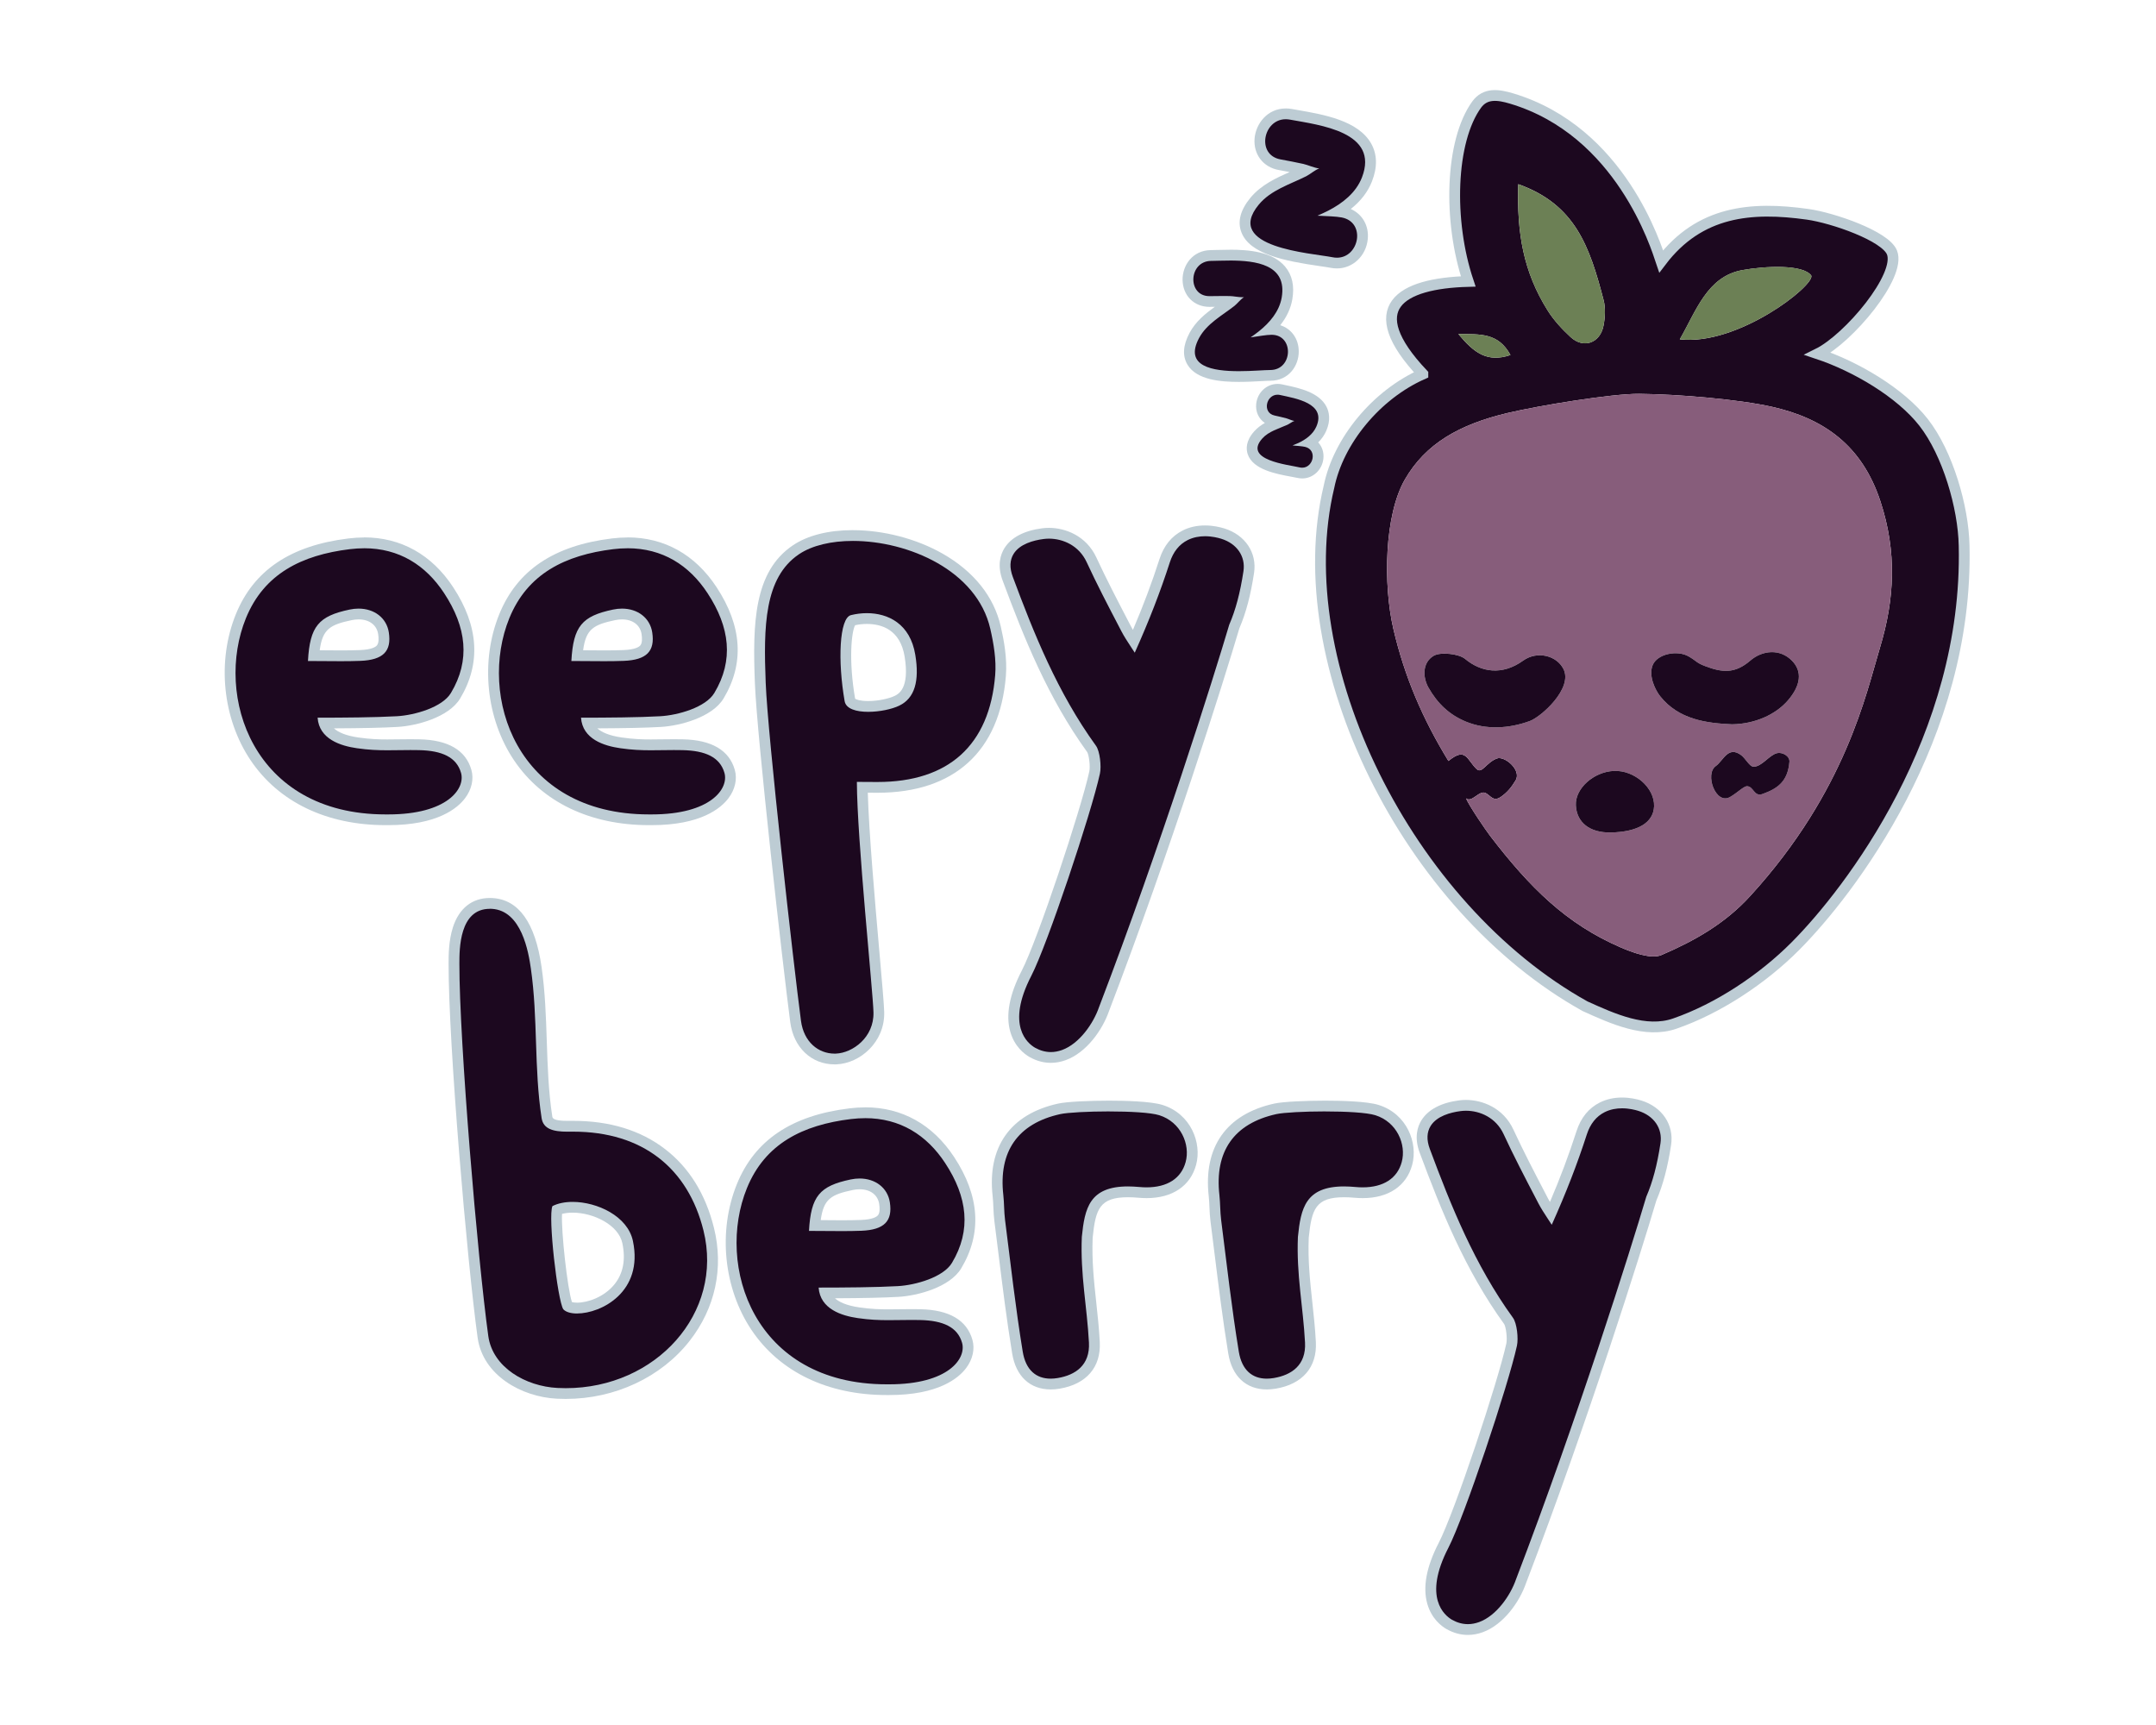
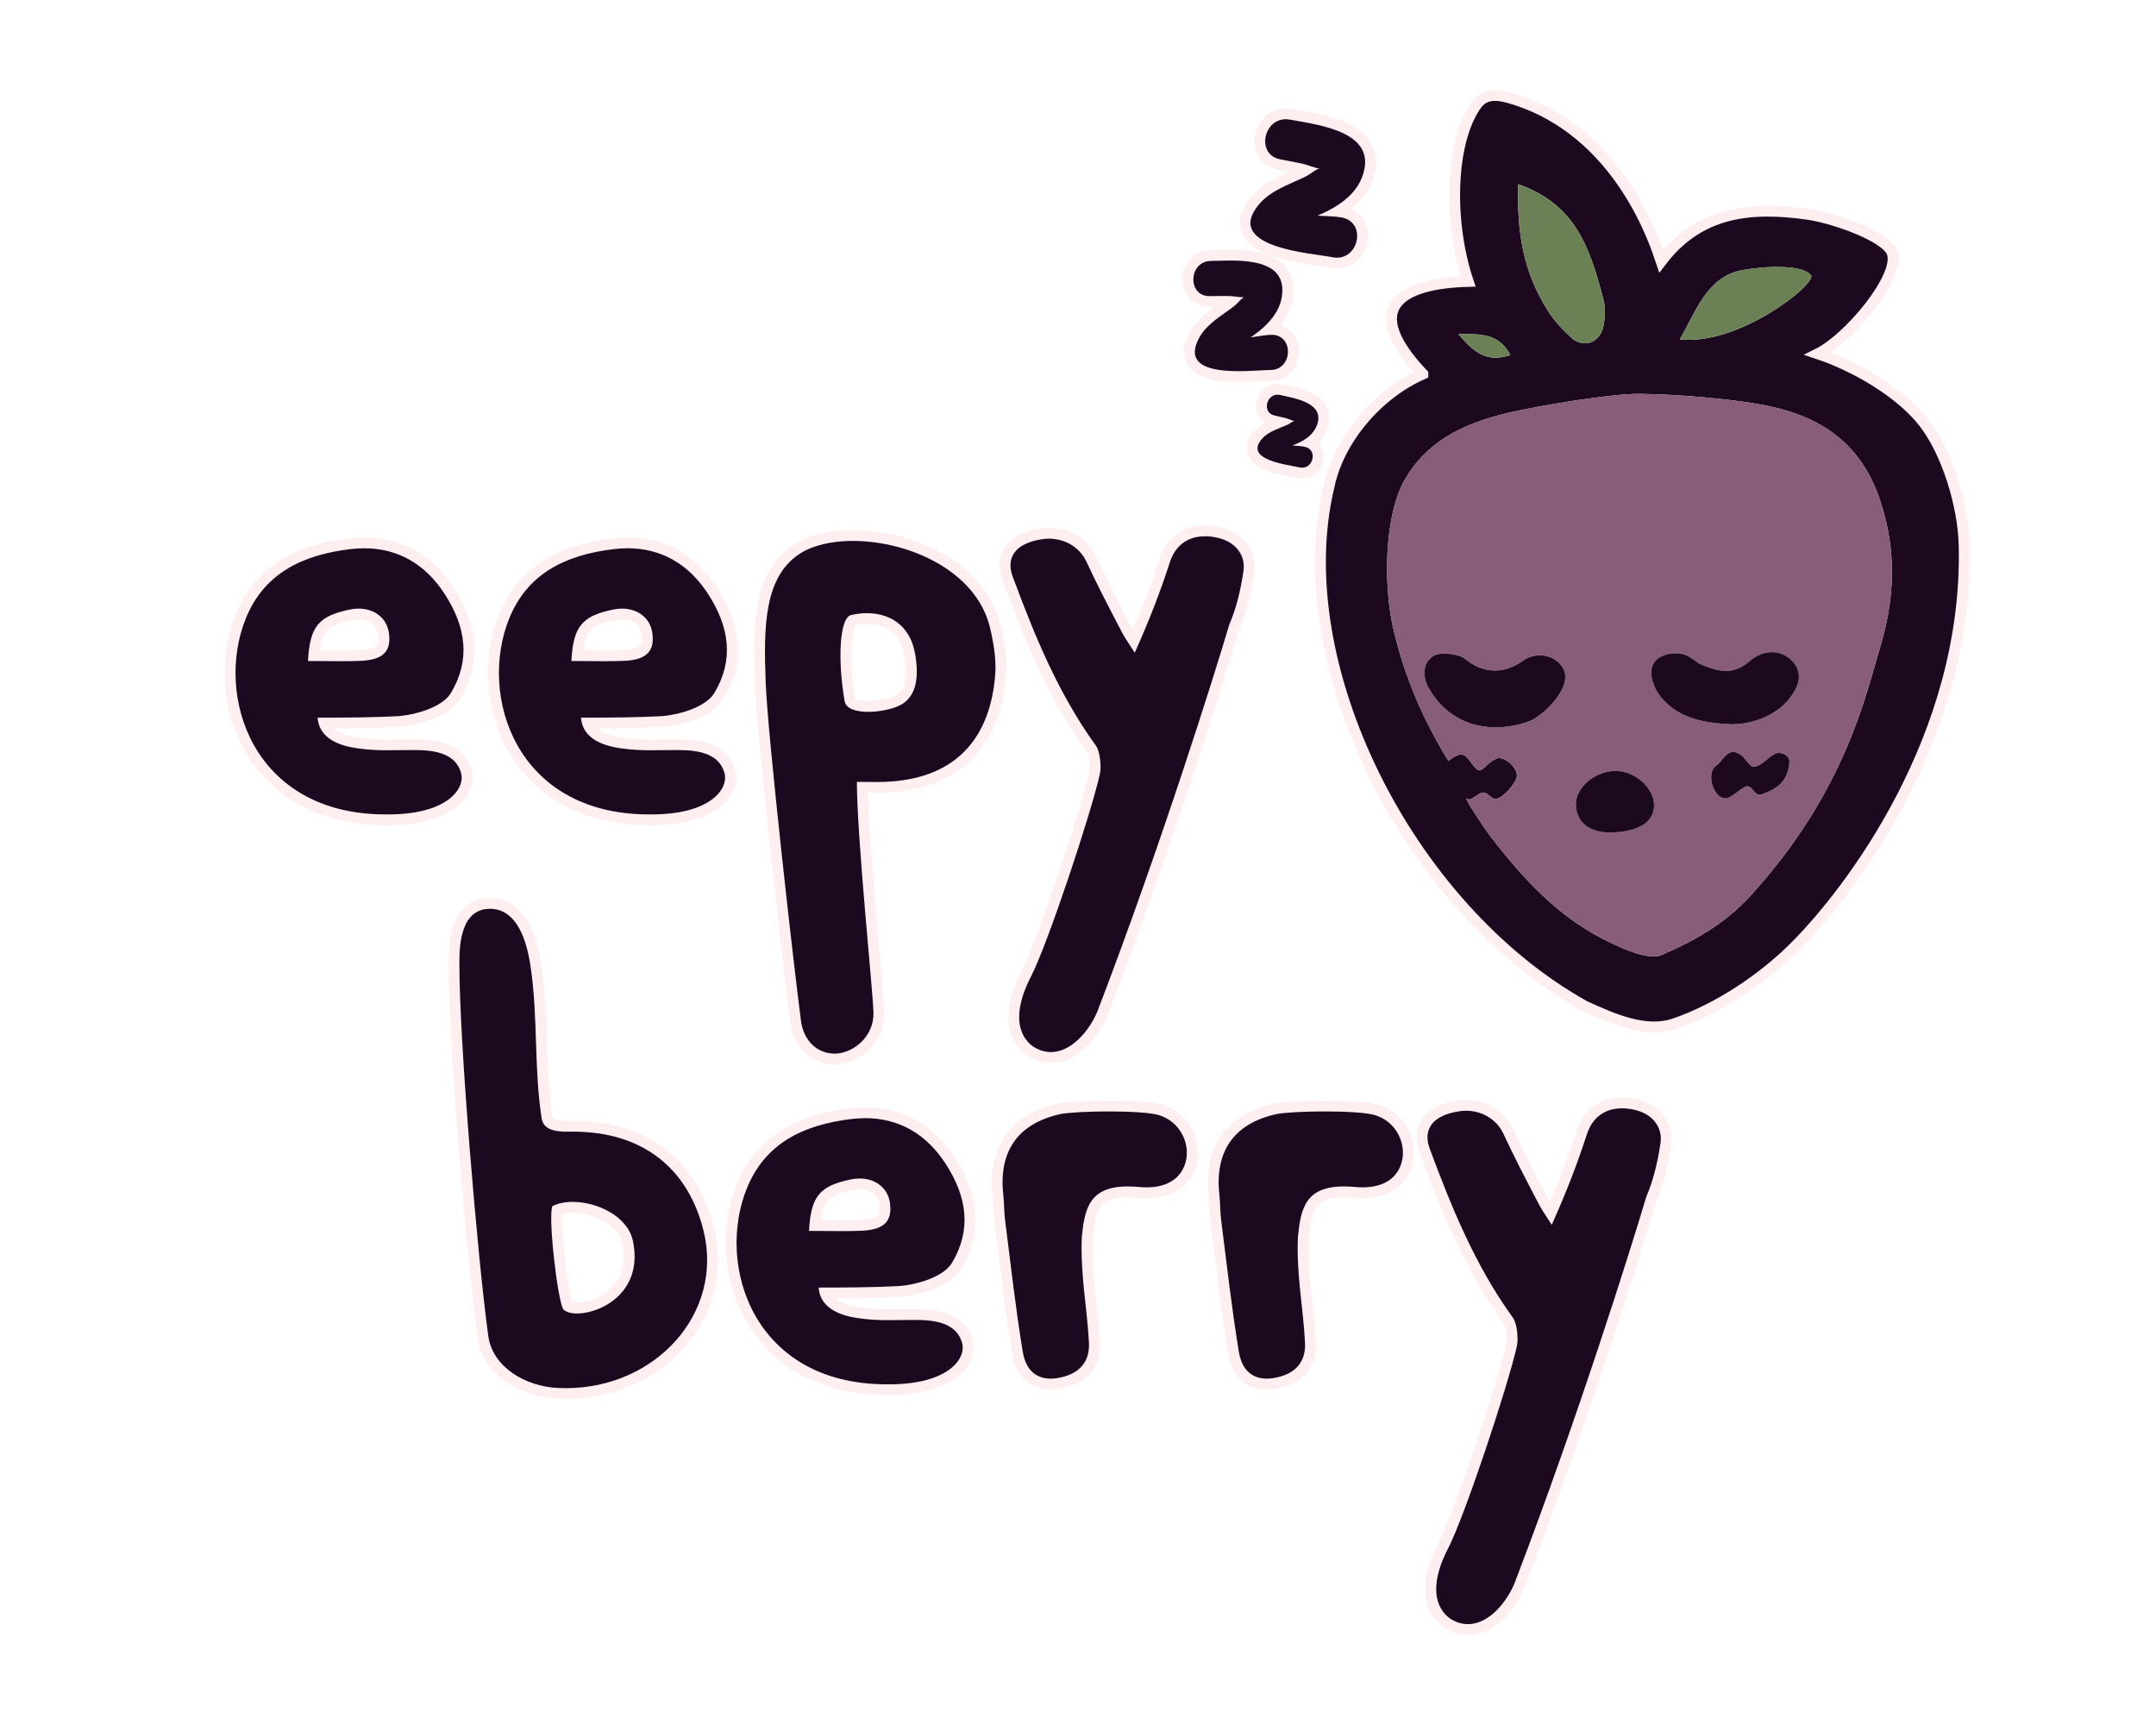
<svg xmlns="http://www.w3.org/2000/svg" id="Calque_1" viewBox="0 0 800 640">
  <defs>
-     <style>.cls-1{fill:#6c8055;}.cls-1,.cls-2,.cls-3,.cls-4{stroke-width:0px;}.cls-2{fill:#1c081f;}.cls-5{fill:none;stroke:#bdccd4;stroke-miterlimit:10;stroke-width:4px;}.cls-3{fill:#bdccd4;}.cls-4{fill:#875d7b;}</style>
+     <style>.cls-1{fill:#6c8055;}.cls-1,.cls-2,.cls-3,.cls-4{stroke-width:0px;}.cls-2{fill:#1c081f;}.cls-5{fill:none;stroke:#ffeeef;stroke-miterlimit:10;stroke-width:4px;}.cls-3{fill:#ffeeef;}.cls-4{fill:#875d7b;}</style>
  </defs>
  <path class="cls-2" d="M389.93,392.32c-2.34,0-4.64-.63-6.86-1.87-3.15-1.82-12.56-9.29-2.17-29.38,5.92-11.45,22.07-59.91,25.27-74.46.52-2.38-.12-7.38-1.12-8.77-14.45-19.95-23.29-42.14-31.12-63.16-1.48-3.96-1.3-7.43.51-10.32,2.71-4.3,8.32-5.85,12.55-6.4.73-.09,1.48-.14,2.23-.14,5.43,0,12.43,2.59,15.8,9.87,3.69,7.97,7.84,15.94,11.85,23.64l1,1.91c.79,1.52,1.75,3.04,2.85,4.72,4.58-10.44,8.24-20.04,11.44-29.95,1.44-4.45,4-7.63,7.63-9.45,2.17-1.09,4.65-1.64,7.36-1.64,2.88,0,5.37.64,6.59,1.02,6.75,2.09,10.62,7.83,9.64,14.27-1.24,8.17-2.95,14.6-5.37,20.21-5.73,19.35-25.47,82.2-48.35,141.96-2.19,6.36-7.79,14.44-14.87,17.03-1.61.59-3.24.89-4.85.89h0Z" />
  <path class="cls-3" d="M447.13,198.95c2.58,0,4.81.56,6,.93,5.85,1.81,9.1,6.55,8.26,12.06-1.22,8.05-2.9,14.35-5.27,19.83-5.7,19.25-25.43,82.1-48.33,141.92-2.06,5.97-7.23,13.51-13.69,15.87-1.4.51-2.79.77-4.16.77h0c-2,0-3.96-.54-5.88-1.61-2.75-1.59-10.94-8.2-1.37-26.71,5.97-11.54,22.23-60.31,25.44-74.95.6-2.74,0-8.37-1.46-10.37-14.3-19.75-23.09-41.79-30.87-62.68-1.25-3.35-1.13-6.22.33-8.55,2.29-3.64,7.31-4.99,11.11-5.48.64-.08,1.3-.13,1.98-.13,5.23,0,11.14,2.56,13.99,8.71,3.71,8.03,7.88,16.03,11.92,23.77l.97,1.87c1,1.92,2.22,3.78,3.63,5.93.42.65.87,1.32,1.33,2.03,5.3-11.81,9.45-22.5,13.01-33.51,1.27-3.92,3.49-6.7,6.62-8.27,2.15-1.08,4.41-1.43,6.46-1.43M447.13,194.95c-3.03,0-5.8.62-8.25,1.85-4.12,2.07-7.03,5.64-8.64,10.62-2.82,8.74-6,17.23-9.86,26.28-.27-.46-.52-.91-.75-1.36l-.97-1.87c-4.01-7.7-8.16-15.66-11.83-23.6-3.76-8.13-11.57-11.03-17.62-11.03-.84,0-1.67.05-2.49.16-6.68.86-11.51,3.39-13.98,7.32-1.49,2.36-2.82,6.38-.7,12.08,7.87,21.15,16.78,43.48,31.37,63.63.64,1.01,1.21,5.27.79,7.17-3.18,14.47-19.21,62.61-25.09,73.97-4.58,8.85-6,16.47-4.23,22.64,1.57,5.46,5.15,8.22,7.15,9.37l.03.02h.03c2.52,1.42,5.15,2.13,7.83,2.13,1.85,0,3.71-.34,5.54-1.01,7.71-2.82,13.62-11.19,16.07-18.26,22.85-59.68,42.57-122.43,48.34-141.93,2.47-5.75,4.2-12.3,5.46-20.59,1.13-7.46-3.3-14.09-11.03-16.48-1.63-.5-4.19-1.11-7.18-1.11h0Z" />
  <path class="cls-2" d="M544.66,604.58c-2.34,0-4.64-.63-6.86-1.87-3.15-1.82-12.56-9.29-2.17-29.38,5.92-11.45,22.07-59.91,25.27-74.46.52-2.38-.12-7.38-1.12-8.77-14.45-19.95-23.3-42.14-31.12-63.15-1.47-3.96-1.3-7.43.51-10.32,2.71-4.3,8.32-5.85,12.55-6.4.73-.09,1.48-.14,2.23-.14,5.43,0,12.43,2.59,15.8,9.87,3.69,7.98,7.85,15.95,11.86,23.67l.98,1.89c.79,1.52,1.75,3.04,2.85,4.72,4.58-10.44,8.24-20.04,11.44-29.95,1.44-4.45,4-7.63,7.63-9.45,2.17-1.09,4.65-1.64,7.36-1.64,2.88,0,5.37.64,6.59,1.02,6.75,2.09,10.62,7.83,9.64,14.27-1.24,8.17-2.95,14.6-5.37,20.21-5.73,19.35-25.47,82.2-48.35,141.96-2.19,6.36-7.79,14.44-14.87,17.03-1.61.59-3.24.89-4.85.89h0Z" />
  <path class="cls-3" d="M601.87,411.2c2.58,0,4.81.56,6,.93,5.85,1.81,9.1,6.55,8.26,12.06-1.22,8.05-2.9,14.35-5.27,19.83-5.7,19.25-25.43,82.1-48.33,141.92-2.06,5.97-7.23,13.51-13.69,15.87-1.4.51-2.79.77-4.16.77h0c-2,0-3.96-.54-5.88-1.61-2.75-1.59-10.94-8.2-1.37-26.71,5.97-11.54,22.23-60.31,25.44-74.95.6-2.74,0-8.37-1.46-10.37-14.3-19.75-23.09-41.79-30.87-62.68-1.25-3.35-1.13-6.22.33-8.55,2.29-3.64,7.31-4.99,11.11-5.48.64-.08,1.3-.13,1.98-.13,5.23,0,11.14,2.56,13.98,8.71,3.71,8.03,7.88,16.03,11.92,23.77l.97,1.87c1,1.92,2.22,3.78,3.63,5.93.42.65.87,1.32,1.33,2.03,5.3-11.81,9.45-22.5,13.01-33.51,1.27-3.92,3.49-6.7,6.62-8.27,2.15-1.08,4.41-1.43,6.46-1.43M601.87,407.2c-3.03,0-5.8.62-8.25,1.85-4.12,2.07-7.03,5.64-8.64,10.62-2.82,8.74-6,17.23-9.86,26.28-.27-.46-.52-.91-.75-1.36l-.97-1.87c-4.01-7.7-8.16-15.66-11.83-23.6-3.76-8.14-11.57-11.03-17.62-11.03-.84,0-1.67.05-2.49.16-6.68.86-11.51,3.39-13.98,7.32-1.49,2.36-2.82,6.38-.7,12.08,7.87,21.15,16.78,43.48,31.37,63.63.64,1.01,1.21,5.27.79,7.17-3.18,14.47-19.21,62.61-25.09,73.97-4.58,8.85-6,16.47-4.23,22.64,1.57,5.46,5.15,8.22,7.15,9.37l.03.02h.03c2.52,1.42,5.15,2.13,7.83,2.13,1.85,0,3.71-.34,5.54-1.01,7.7-2.82,13.62-11.19,16.07-18.26,22.85-59.68,42.57-122.43,48.34-141.93,2.47-5.75,4.2-12.3,5.46-20.59,1.13-7.46-3.3-14.09-11.03-16.48-1.63-.5-4.19-1.11-7.18-1.11h0Z" />
  <path class="cls-2" d="M309.67,392.9c-7.55,0-13.35-5.59-14.45-13.9-2.77-21-12.32-105.51-13.11-125.57-.85-21.62-.44-40.26,13.23-49.46,5.06-3.41,12.56-5.28,21.12-5.28,21.87,0,47.85,11.96,52.93,34.13,1.14,4.96,2.38,11.47,1.86,17.81-2.19,27.14-17.97,41.49-45.64,41.49,0,0-4-.02-5.66-.03.25,14.52,2.62,41.48,4.37,61.42.95,10.79,1.7,19.31,1.76,22.05.26,10.87-9.02,17.05-15.83,17.33-.2,0-.41.01-.61.01ZM321.64,229.49c-1.82,0-3.64.22-5.42.67-2,.7-3.7,13.4-.85,29.65.24,1.39,2.9,2.29,6.77,2.29h0c3.72,0,8.11-.86,10.66-2.1,4.71-2.27,6.29-7.72,4.85-16.66-1.95-12.05-10.87-13.85-16.02-13.85Z" />
  <path class="cls-3" d="M316.47,200.69c20.46,0,46.02,10.92,50.98,32.58,1.28,5.6,2.28,11.55,1.82,17.21-2.11,26.06-17.34,39.65-43.64,39.65-.18,0-.36,0-.54,0-2-.01-7.14-.04-7.14-.04.07,21.35,5.97,77.74,6.16,85.52.22,9.3-7.73,15.03-13.91,15.29-.17,0-.35.01-.52.01-6.03,0-11.43-4.32-12.47-12.17-2.77-21-12.32-105.61-13.09-125.38-.82-20.89-.56-39.03,12.35-47.73,4.9-3.3,12.07-4.94,20-4.94M322.15,264.1c4.15,0,8.78-.96,11.54-2.3,5.73-2.77,7.52-9.11,5.95-18.78-1.89-11.69-10.21-15.53-17.99-15.53-2.05,0-4.06.27-5.9.73-4.34,1.08-4.94,17.09-2.34,31.93.5,2.87,4.35,3.95,8.74,3.95M316.47,196.69c-9.08,0-16.77,1.94-22.24,5.62-14.53,9.78-14.99,28.97-14.12,51.2.79,20.11,10.35,104.73,13.12,125.75,1.23,9.36,7.84,15.64,16.43,15.64.23,0,.46,0,.69-.01,8.78-.36,18.01-8.24,17.74-19.38-.07-2.81-.78-10.93-1.77-22.18-1.67-19-3.9-44.41-4.32-59.23,1.16,0,2.31.01,3.04.02h.57c28.46,0,45.37-15.38,47.63-43.32.53-6.62-.74-13.32-1.91-18.42-2.54-11.07-10.01-20.4-21.6-26.99-9.72-5.52-21.85-8.69-33.28-8.69h0ZM317.31,231.96c1.42-.31,2.9-.47,4.33-.47,5.51,0,12.41,2.11,14.04,12.17,1.91,11.81-2.35,13.87-3.74,14.54-1.95.94-5.94,1.9-9.8,1.9-2.97,0-4.41-.57-4.84-.86-2.46-14.21-1.36-24.86,0-27.28h0Z" />
  <path class="cls-2" d="M209.92,517.02c-1.05,0-2.11-.03-3.16-.08-12.34-.62-25.76-8.03-27.56-20.97-3.79-27.34-10.79-109.16-10.75-138.45,0-5.55.03-22.35,13.27-22.35.28,0,.56,0,.86.02,8.65.48,14.16,8.48,16.36,23.77,1.33,9.23,1.64,18.5,1.93,27.45.3,9.22.62,18.75,2.06,28.12.25,1.61,1.06,3.32,7.58,3.32.26,0,.52,0,.79,0,.46,0,.93-.01,1.38-.01,26.3,0,44.15,13.57,50.27,38.2,3.54,14.25.47,28.53-8.65,40.19-10.17,13.01-26.77,20.78-44.39,20.78ZM210.62,484.51c.47.39,1.62.8,3.51.8h0c4.48,0,11.21-2.35,15.4-7.52,3.65-4.5,4.78-10.21,3.36-16.96-1.68-7.98-11.91-12.91-20.42-12.91-2.22,0-4.21.34-5.81.99-.82,5.18,2.08,31.88,3.96,35.61Z" />
  <path class="cls-3" d="M181.72,337.17c.24,0,.49,0,.75.02,11.1.62,13.63,16.09,14.5,22.06,2.69,18.63,1.13,36.99,4,55.6.62,4,4.25,5.02,9.55,5.02.27,0,.55,0,.83,0,.45,0,.9-.01,1.35-.01,25.74,0,42.59,13.57,48.33,36.68,7.6,30.6-17.63,58.49-51.1,58.49-1.01,0-2.04-.03-3.06-.08-11.85-.6-24.07-7.65-25.68-19.24-3.95-28.51-10.77-109.34-10.73-138.17,0-5.5,0-20.35,11.27-20.35M214.13,487.32c8.93,0,24.7-7.99,20.72-26.9-1.94-9.22-13.27-14.5-22.38-14.5-2.82,0-5.43.51-7.48,1.56-1.72,3.72,1.87,34.93,4.02,38.27.93,1.03,2.79,1.58,5.12,1.58M181.72,333.17v4-4h0c-6.56,0-11.41,3.86-13.66,10.87-1.6,4.98-1.61,10.49-1.61,13.45-.04,29.99,6.88,110.68,10.77,138.76,1.94,14.02,16.28,22.03,29.44,22.69,1.09.05,2.19.08,3.27.08,18.23,0,35.42-8.05,45.97-21.55,9.51-12.16,12.71-27.05,9.02-41.91-3.11-12.52-9.2-22.35-18.11-29.21-9.04-6.97-20.52-10.5-34.11-10.5-.47,0-.95,0-1.42.01-.26,0-.51,0-.75,0-5.35,0-5.52-1.1-5.6-1.63-1.43-9.26-1.74-18.73-2.04-27.89-.3-9.01-.6-18.33-1.95-27.67-2.36-16.37-8.5-24.94-18.23-25.48-.33-.02-.65-.03-.97-.03h0ZM208.72,448.91s0,0,0,0h0ZM208.54,450.38c1.14-.31,2.47-.47,3.93-.47,7.76,0,17.03,4.55,18.46,11.33,1.29,6.14.3,11.28-2.95,15.29-3.78,4.66-9.83,6.78-13.85,6.78-.92,0-1.55-.12-1.91-.22-1.69-5.09-4.01-26.17-3.68-32.71h0Z" />
  <path class="cls-2" d="M240.84,304.15c-27.15,0-41.32-12.61-48.44-23.19-10.06-14.94-12.13-35.49-5.28-52.34,6.32-15.55,19.47-24.34,40.2-26.87,1.88-.23,3.74-.34,5.53-.34,12.96,0,23.81,6.07,31.36,17.55,9.05,13.75,9.91,26.93,2.57,39.17-3.81,6.35-15.04,9.22-21.66,9.6-5.98.34-14.87.52-27.11.54,1.3,3.88,5.47,6.35,12.43,7.36,4.52.65,8.11.74,11.02.74h0c1.31,0,2.61-.02,3.96-.04,1.47-.02,2.98-.04,4.61-.04,1.03,0,2.11,0,3.25.03,9.9.21,15.61,3.44,17.45,9.88.8,2.81.06,6-2.02,8.77-2.59,3.43-9.53,9.19-26.9,9.19-.32,0-.97,0-.97,0ZM214.15,243.24c1.43,0,2.83.02,4.21.03,1.98.02,3.91.04,5.83.04,2.78,0,5.05-.04,7.17-.12,3.94-.15,6.56-.99,7.79-2.48,1-1.22,1.29-3.1.89-5.76-.67-4.35-4.3-7.16-9.26-7.16-.94,0-1.92.1-2.91.31-10.08,2.13-12.88,4.96-13.73,15.13Z" />
  <path class="cls-3" d="M232.84,203.41c12.97,0,22.85,6.24,29.69,16.65,8.31,12.63,9.79,24.93,2.53,37.04-3.2,5.34-13.48,8.26-20.06,8.63-7.93.45-20.04.54-29.41.54.56,8,8.61,10.47,14.56,11.33,4.33.63,7.82.76,11.31.76,2.73,0,5.46-.08,8.59-.08,1.02,0,2.08,0,3.19.03,8.54.18,13.91,2.63,15.57,8.44,1.66,5.82-5.05,15.41-27,15.41-.31,0-.62,0-.94,0h-.04c-49.51,0-63.47-44.21-51.85-72.77,6.71-16.51,20.71-23.46,38.58-25.64,1.82-.22,3.58-.33,5.29-.33M224.2,245.31c2.44,0,4.84-.03,7.24-.12,8.52-.33,11.64-3.6,10.58-10.54-.83-5.42-5.41-8.85-11.24-8.85-1.07,0-2.18.12-3.32.36-11.48,2.42-14.74,6.15-15.45,19.08,4.25,0,8.27.07,12.19.07M232.84,199.41v4-4h0c-1.88,0-3.82.12-5.77.36-21.51,2.62-35.18,11.81-41.81,28.1-7.09,17.45-4.95,38.72,5.47,54.2,10.45,15.52,28.24,24.07,50.09,24.07.33,0,.66,0,.98,0,18.24,0,25.69-6.26,28.5-9.99,2.47-3.27,3.32-7.11,2.35-10.52-2.08-7.29-8.59-11.11-19.33-11.34-1.06-.02-2.14-.03-3.28-.03-1.65,0-3.17.02-4.65.04-1.34.02-2.64.04-3.94.04-2.98,0-6.35-.09-10.73-.72-4.83-.7-7.54-2.01-9.08-3.39,10.43-.05,18.18-.22,23.59-.53,7.04-.4,19.05-3.55,23.26-10.57,7.77-12.96,6.89-26.85-2.62-41.3-7.94-12.07-19.36-18.45-33.03-18.45h0ZM216.37,241.26c1.05-7.95,3.93-9.5,11.92-11.19.85-.18,1.69-.27,2.49-.27,3.98,0,6.77,2.09,7.28,5.46.21,1.4.31,3.26-.45,4.18-.48.58-1.94,1.58-6.33,1.75-2.09.08-4.34.12-7.09.12-1.91,0-3.84-.02-5.81-.04-.67,0-1.34-.01-2.01-.02h0Z" />
  <path class="cls-2" d="M329.01,515.58c-27.15,0-41.33-12.61-48.45-23.19-10.06-14.95-12.13-35.49-5.28-52.33,6.32-15.55,19.47-24.34,40.19-26.87,1.87-.23,3.73-.34,5.53-.34,12.97,0,23.81,6.07,31.37,17.54,9.05,13.75,9.91,26.93,2.57,39.17-3.81,6.35-15.04,9.22-21.66,9.6-5.98.34-14.87.52-27.11.54,1.3,3.88,5.47,6.35,12.43,7.36,4.52.66,8.11.74,11.02.74h0c1.31,0,2.62-.02,3.97-.04,1.47-.02,2.99-.04,4.62-.04,1.03,0,2.1,0,3.23.03,9.9.21,15.61,3.44,17.45,9.89.8,2.81.06,6-2.02,8.77-2.59,3.43-9.52,9.19-26.9,9.19-.32,0-.64,0-.96,0ZM302.32,454.68c1.43,0,2.84.02,4.22.03,1.98.02,3.92.04,5.83.04,2.77,0,5.04-.04,7.15-.12,3.94-.15,6.56-.99,7.79-2.48,1-1.22,1.3-3.1.89-5.76-.67-4.35-4.3-7.16-9.26-7.16-.95,0-1.92.11-2.91.31-10.08,2.13-12.88,4.96-13.72,15.13Z" />
  <path class="cls-3" d="M321.01,414.85c12.97,0,22.85,6.24,29.69,16.65,8.31,12.63,9.79,24.93,2.53,37.04-3.2,5.34-13.48,8.26-20.06,8.63-7.93.45-20.04.54-29.41.54.56,8,8.61,10.47,14.56,11.33,4.33.63,7.82.76,11.31.76,2.73,0,5.46-.08,8.59-.08,1.02,0,2.08,0,3.19.03,8.54.18,13.91,2.63,15.57,8.44,1.66,5.82-5.05,15.41-27,15.41-.31,0-.62,0-.94,0h-.04c-49.51,0-63.47-44.21-51.85-72.77,6.71-16.51,20.71-23.46,38.58-25.64,1.82-.22,3.58-.33,5.29-.33M312.37,456.75c2.44,0,4.84-.03,7.24-.12,8.52-.33,11.64-3.6,10.58-10.54-.83-5.42-5.41-8.85-11.24-8.85-1.07,0-2.18.12-3.32.36-11.48,2.42-14.74,6.15-15.45,19.08,4.25,0,8.27.07,12.19.07M321.01,410.85v4-4h0c-1.88,0-3.82.12-5.77.36-21.51,2.62-35.18,11.81-41.81,28.1-7.09,17.45-4.95,38.72,5.47,54.2,10.45,15.52,28.24,24.07,50.09,24.07.33,0,.66,0,.98,0,18.24,0,25.69-6.26,28.5-9.98,2.47-3.27,3.32-7.11,2.35-10.52-2.08-7.29-8.59-11.11-19.33-11.34-1.06-.02-2.13-.03-3.28-.03-1.65,0-3.17.02-4.65.04-1.34.02-2.64.04-3.94.04-2.98,0-6.35-.09-10.73-.72-4.83-.7-7.54-2.01-9.08-3.39,10.43-.05,18.18-.22,23.59-.53,7.04-.4,19.05-3.55,23.26-10.57,7.77-12.96,6.89-26.85-2.62-41.3-7.94-12.07-19.36-18.45-33.03-18.45h0ZM304.54,452.69c1.05-7.95,3.93-9.5,11.92-11.19.85-.18,1.69-.27,2.49-.27,3.98,0,6.77,2.09,7.28,5.46.21,1.4.31,3.26-.45,4.18-.48.58-1.94,1.58-6.33,1.75-2.09.08-4.34.12-7.09.12-1.91,0-3.84-.02-5.81-.04-.67,0-1.34-.01-2.01-.02h0Z" />
  <path class="cls-2" d="M143.09,304.15c-27.15,0-41.32-12.61-48.44-23.19-10.06-14.95-12.13-35.49-5.28-52.34,6.32-15.55,19.47-24.34,40.19-26.87,1.88-.23,3.74-.34,5.53-.34,12.96,0,23.81,6.07,31.36,17.55,9.05,13.75,9.91,26.93,2.57,39.17-3.81,6.35-15.04,9.22-21.66,9.6-5.98.34-14.87.52-27.11.54,1.3,3.88,5.47,6.35,12.44,7.36,4.52.65,8.11.74,11.02.74h0c1.31,0,2.61-.02,3.96-.04,1.47-.02,2.98-.04,4.61-.04,1.04,0,2.11,0,3.25.03,9.9.21,15.6,3.44,17.45,9.88.8,2.81.06,6-2.02,8.77-2.59,3.43-9.53,9.19-26.9,9.19-.32,0-.97,0-.97,0ZM116.41,243.24c1.43,0,2.83.02,4.21.03,1.98.02,3.91.04,5.83.04,2.78,0,5.05-.04,7.17-.12,3.94-.15,6.56-.99,7.79-2.48,1-1.22,1.29-3.1.89-5.76-.67-4.35-4.3-7.16-9.26-7.16-.94,0-1.92.1-2.91.31-10.09,2.13-12.88,4.96-13.73,15.13Z" />
  <path class="cls-3" d="M135.1,203.41c12.97,0,22.85,6.24,29.69,16.65,8.31,12.63,9.79,24.93,2.53,37.04-3.2,5.34-13.48,8.26-20.06,8.63-7.93.45-20.04.54-29.41.54.56,8,8.61,10.47,14.56,11.33,4.33.63,7.82.76,11.31.76,2.73,0,5.46-.08,8.59-.08,1.02,0,2.08,0,3.19.03,8.54.18,13.91,2.63,15.57,8.44,1.66,5.82-5.05,15.41-27,15.41-.31,0-.62,0-.94,0h-.04c-49.51,0-63.47-44.21-51.85-72.77,6.71-16.51,20.71-23.46,38.58-25.64,1.82-.22,3.58-.33,5.29-.33M126.46,245.31c2.44,0,4.84-.03,7.24-.12,8.52-.33,11.64-3.6,10.58-10.54-.83-5.42-5.41-8.85-11.24-8.85-1.07,0-2.18.12-3.32.36-11.48,2.42-14.74,6.15-15.45,19.08,4.25,0,8.27.07,12.19.07M135.1,199.41v4-4h0c-1.88,0-3.82.12-5.77.36-21.51,2.62-35.18,11.81-41.81,28.1-7.09,17.45-4.95,38.72,5.47,54.2,10.45,15.52,28.24,24.07,50.09,24.07.33,0,.66,0,.98,0,18.24,0,25.69-6.26,28.5-9.99,2.47-3.27,3.32-7.11,2.35-10.52-2.08-7.29-8.59-11.11-19.33-11.34-1.06-.02-2.14-.03-3.28-.03-1.65,0-3.17.02-4.65.04-1.34.02-2.64.04-3.94.04-2.98,0-6.35-.09-10.73-.72-4.83-.7-7.54-2.01-9.08-3.39,10.43-.05,18.18-.22,23.59-.53,7.04-.4,19.05-3.55,23.26-10.57,7.77-12.96,6.89-26.85-2.62-41.3-7.94-12.07-19.36-18.45-33.03-18.45h0ZM118.63,241.26c1.05-7.95,3.93-9.5,11.92-11.19.85-.18,1.69-.27,2.49-.27,3.98,0,6.77,2.09,7.28,5.46.21,1.4.31,3.26-.45,4.18-.48.58-1.94,1.58-6.33,1.75-2.09.08-4.34.12-7.09.12-1.91,0-3.84-.02-5.81-.04-.67,0-1.34-.01-2.01-.02h0Z" />
  <path class="cls-2" d="M389.88,513.5c-6.63,0-11.12-4.26-12.34-11.7-2.02-12.31-3.58-24.9-5.08-37.06-.49-3.96-.98-7.92-1.49-11.87-.22-1.69-.29-3.38-.36-5.01-.07-1.47-.13-2.87-.28-4.26-1.96-17.35,5.89-28.48,22.69-32.2,2.79-.62,10.42-1.05,18.54-1.05,5.39,0,15.06.19,19.2,1.5,9.39,2.94,13.09,12.58,11.12,19.81-1.87,6.9-7.86,10.86-16.42,10.86-.92,0-1.88-.04-2.86-.13-1.43-.13-2.79-.2-4.04-.2-12.51,0-14.07,6.37-15.13,16.86-.37,8.65.5,16.69,1.35,24.47.51,4.68,1.03,9.52,1.29,14.5.44,8.32-4.27,13.73-13.25,15.23-1.01.17-2,.25-2.94.25Z" />
  <path class="cls-3" d="M411.55,412.36c7.64,0,15.39.4,18.6,1.4,7.99,2.5,11.57,10.84,9.79,17.38-1.65,6.08-6.82,9.38-14.49,9.38-.86,0-1.75-.04-2.68-.13-1.52-.14-2.92-.2-4.22-.21-14.35,0-16.06,8.15-17.13,18.71-.6,14.03,1.94,25.96,2.64,39.22.44,8.42-5.03,12.06-11.59,13.16-.9.15-1.77.23-2.61.23-5.38,0-9.25-3.18-10.37-10.02-2.66-16.21-4.48-32.56-6.56-48.87-.39-3.06-.3-6.17-.64-9.24-1.82-16.08,5.3-26.52,21.13-30.02,2.68-.59,10.34-1,18.11-1M411.55,408.36h0c-6.98,0-15.56.34-18.98,1.1-17.69,3.91-26.3,16.12-24.24,34.37.15,1.32.21,2.68.27,4.12.07,1.67.15,3.4.38,5.17.51,3.96,1,7.91,1.49,11.87,1.51,12.18,3.07,24.78,5.1,37.14,1.39,8.5,6.61,13.37,14.32,13.37,1.05,0,2.15-.1,3.27-.28,9.97-1.67,15.41-7.98,14.92-17.31-.26-5.03-.79-9.9-1.3-14.61-.87-8.04-1.69-15.64-1.34-24.11,1.08-10.66,2.59-15,13.13-15,1.19,0,2.49.06,3.86.19,1.04.09,2.06.14,3.04.14,9.53,0,16.22-4.49,18.35-12.33,2.21-8.13-1.93-18.94-12.46-22.24-4.4-1.38-14.29-1.59-19.8-1.59h0Z" />
  <path class="cls-2" d="M470.06,513.5c-6.63,0-11.12-4.26-12.34-11.7-2.02-12.31-3.58-24.9-5.08-37.06-.49-3.96-.98-7.92-1.49-11.87-.22-1.69-.29-3.38-.36-5.01-.07-1.47-.13-2.87-.28-4.26-1.96-17.35,5.89-28.48,22.69-32.2,2.79-.62,10.42-1.05,18.54-1.05,5.39,0,15.06.19,19.2,1.5,9.39,2.94,13.09,12.58,11.12,19.81-1.87,6.9-7.86,10.86-16.42,10.86-.92,0-1.88-.04-2.86-.13-1.43-.13-2.79-.2-4.04-.2-12.51,0-14.07,6.37-15.13,16.86-.37,8.65.5,16.69,1.35,24.47.51,4.68,1.03,9.52,1.29,14.5.44,8.32-4.27,13.73-13.25,15.23-1.01.17-2,.25-2.94.25Z" />
  <path class="cls-3" d="M491.73,412.36c7.64,0,15.39.4,18.6,1.4,7.99,2.5,11.57,10.84,9.79,17.38-1.65,6.08-6.82,9.38-14.49,9.38-.86,0-1.75-.04-2.68-.13-1.52-.14-2.92-.2-4.22-.21-14.35,0-16.06,8.15-17.13,18.71-.6,14.03,1.94,25.96,2.64,39.22.44,8.42-5.03,12.06-11.59,13.16-.9.15-1.77.23-2.61.23-5.38,0-9.25-3.18-10.37-10.02-2.66-16.21-4.48-32.56-6.56-48.87-.39-3.06-.3-6.17-.64-9.24-1.82-16.08,5.3-26.52,21.13-30.02,2.68-.59,10.34-1,18.11-1M491.73,408.36h0c-6.98,0-15.56.34-18.98,1.1-17.69,3.91-26.3,16.12-24.24,34.37.15,1.32.21,2.68.27,4.12.07,1.67.15,3.4.38,5.17.51,3.96,1,7.91,1.49,11.87,1.51,12.18,3.07,24.78,5.1,37.14,1.39,8.5,6.61,13.37,14.32,13.37,1.05,0,2.15-.1,3.27-.28,9.97-1.67,15.41-7.98,14.92-17.31-.26-5.03-.79-9.9-1.3-14.61-.87-8.04-1.69-15.64-1.34-24.11,1.08-10.66,2.59-15,13.13-15,1.19,0,2.49.06,3.86.19,1.04.09,2.06.14,3.04.14,9.53,0,16.22-4.49,18.35-12.33,2.21-8.13-1.93-18.94-12.46-22.24-4.4-1.38-14.29-1.59-19.8-1.59h0Z" />
  <path class="cls-2" d="M728.8,202.42c1.67,71.04-42.53,128.47-62.67,148.66-12.07,12.11-28.5,23.06-44.67,28.67-10.88,3.78-23.07-1.8-33.33-6.44-65.92-36.67-110.72-127.24-95-192.72,3.46-17.06,17.57-34.2,34.84-41.83-23.33-24.67-8.39-33.65,16.83-34.34-7.55-22.53-6.66-52.09,3.12-65.61,3.2-4.41,7.99-3.75,12.97-2.26,40.58,12.14,53.67,55.07,55.49,60.46,14.27-18.81,33.45-20.44,54.36-17.5,9.39,1.32,28.84,8.05,31.29,14.16,3.48,8.68-16.03,31.91-27.52,37.59,14.07,4.7,30.63,14.41,39.29,25.5,8.91,11.41,14.73,31.42,15,45.67ZM697.55,240.38c5.5-18.17,6.36-35.59.2-54.36-6.8-20.74-20.97-30.78-40.32-35.11-12.29-2.74-34.52-4.65-49.18-4.79-10.14-.09-37.29,4.36-48.95,7.13-17.87,4.25-30.35,11.39-38,24.64-7.62,13.2-8.12,38.97-4.26,55.52,4.16,17.79,10.85,33.29,20.41,48.92,6.55-5.4,6.85-.41,10.47,3,1.99,1.87,3.45-2.34,7.46-3.91,2.88-1.13,9.3,4.29,7.01,8.1-1.54,2.57-3.12,4.52-5.51,6.15-2.75,1.88-3.66-.37-5.58-1.42-2.37-1.28-5.17,3.77-7.33,1.95,1.27,2.95,7.44,11.95,8.99,13.97,14.66,19.09,28.17,32.6,48.49,41.37,4.11,1.77,11.2,4.44,15.02,2.8,12.21-5.23,23.71-11.69,33.1-22.06,35.43-38.86,42.91-75.17,47.98-91.9ZM623.3,125.9c21.49,2.48,50-19.9,48.8-23.63-2.95-4.23-17.02-3.61-25.64-2.04-13.03,2.38-17.09,15.17-23.16,25.68ZM594.98,120.9c.61-3.09.82-6.62.03-9.62-5.18-19.87-10.52-35.43-31.65-42.95-.55,18.24,1.92,32.49,10.88,46.81,2.3,3.68,5.36,6.97,8.53,9.9,4.75,4.41,10.92,2.31,12.21-4.15ZM541.13,123.92c5.73,6.85,10.59,10.74,19.34,7.8-4.54-8.27-11.03-7.7-19.34-7.8Z" />
  <path class="cls-4" d="M697.75,186.02c6.15,18.77,5.3,36.19-.2,54.36-5.07,16.73-12.55,53.03-47.98,91.9-9.39,10.37-20.89,16.83-33.1,22.06-3.82,1.64-10.91-1.03-15.02-2.8-20.32-8.76-33.82-22.28-48.49-41.37-1.56-2.02-7.73-11.02-8.99-13.97,2.16,1.82,4.96-3.23,7.33-1.95,1.92,1.05,2.83,3.3,5.58,1.42,2.39-1.63,3.97-3.58,5.51-6.15,2.29-3.81-4.13-9.23-7.01-8.1-4.01,1.57-5.47,5.78-7.46,3.91-3.62-3.41-3.92-8.4-10.47-3-9.57-15.64-16.26-31.13-20.41-48.92-3.86-16.55-3.36-42.32,4.26-55.52,7.65-13.25,20.13-20.39,38-24.64,11.66-2.77,38.8-7.22,48.95-7.13,14.66.14,36.89,2.05,49.18,4.79,19.35,4.32,33.52,14.37,40.32,35.11ZM663.42,259.86c4.78-5.55,5.42-10.73,1.53-14.71-4.47-4.58-11.04-3.9-15.49-.06-5.75,4.97-10.48,4.45-16.88,2-3.2-1.22-3.05-1.84-5.99-3.55-4.22-2.45-11.66-.96-13.37,3.27-1.64,4.08,1.11,9.4,2.81,11.52,6.92,8.68,17.2,9.95,26.63,10.4,8.6-.1,16.29-3.68,20.76-8.87ZM663.98,282.62c.17-2.09-2.59-3.66-4.63-3.19-2.85.67-5.65,5.09-8.72,5.02-1.44-.03-2.95-3.07-4.55-4.27-4.88-3.65-6.62,2.04-9.44,4.03-4.17,2.95-.06,14.52,5.28,11.48,2.77-1.57,5.12-4.05,6.38-4,2.42.11,2.53,4.02,5.72,2.87,5.38-1.95,9.35-4.49,9.95-11.95ZM613.76,299.13c.24-6.84-7.3-13.46-14.94-13.11-7.53.34-14.38,6.54-14.09,12.73.3,6.44,5.16,10.24,12.92,10.11,10.1-.17,15.91-3.67,16.11-9.73ZM567.71,267.48c4.09-1.51,16.05-12.07,12.42-19.28-2.51-4.99-9.73-6.87-14.96-3.11-7.78,5.59-15.55,4.35-21.59-.67-2.19-1.82-9.05-2.68-11.67-1.09-4.11,2.5-4.09,7.83-1.84,11.81,3.36,5.94,7.78,10.05,13.79,12.55,7.61,3.17,16.11,2.64,23.85-.22Z" />
  <path class="cls-1" d="M672.1,102.26c1.2,3.74-27.3,26.11-48.8,23.63,6.07-10.51,10.13-23.3,23.16-25.68,8.62-1.57,22.69-2.19,25.64,2.04Z" />
  <path class="cls-2" d="M664.95,245.15c3.89,3.98,3.25,9.16-1.53,14.71-4.47,5.19-12.17,8.76-20.76,8.87-9.43-.44-19.71-1.72-26.63-10.4-1.7-2.12-4.45-7.45-2.81-11.52,1.7-4.23,9.15-5.72,13.37-3.27,2.95,1.71,2.8,2.33,5.99,3.55,6.4,2.45,11.12,2.97,16.88-2,4.45-3.84,11.02-4.53,15.49.06Z" />
  <path class="cls-2" d="M659.35,279.43c2.04-.47,4.8,1.1,4.63,3.19-.6,7.45-4.57,10-9.95,11.95-3.19,1.16-3.31-2.75-5.72-2.87-1.27-.06-3.62,2.43-6.38,4-5.34,3.03-9.46-8.54-5.28-11.48,2.82-1.99,4.56-7.68,9.44-4.03,1.6,1.2,3.1,4.24,4.55,4.27,3.07.07,5.87-4.35,8.72-5.02Z" />
  <path class="cls-2" d="M598.82,286.02c7.64-.35,15.18,6.27,14.94,13.11-.21,6.06-6.01,9.56-16.11,9.73-7.76.13-12.62-3.68-12.92-10.11-.29-6.19,6.56-12.38,14.09-12.73Z" />
  <path class="cls-1" d="M595.01,111.29c.79,3,.58,6.53-.03,9.62-1.29,6.46-7.46,8.56-12.21,4.15-3.17-2.94-6.23-6.23-8.53-9.9-8.96-14.31-11.43-28.57-10.88-46.81,21.13,7.51,26.46,23.07,31.65,42.95Z" />
  <path class="cls-2" d="M580.13,248.2c3.63,7.21-8.33,17.77-12.42,19.28-7.73,2.85-16.24,3.38-23.85.22-6.01-2.5-10.43-6.62-13.79-12.55-2.25-3.98-2.27-9.31,1.84-11.81,2.62-1.59,9.47-.73,11.67,1.09,6.04,5.02,13.81,6.26,21.59.67,5.24-3.76,12.46-1.88,14.96,3.11Z" />
  <path class="cls-1" d="M560.48,131.72c-8.75,2.94-13.61-.95-19.34-7.8,8.31.1,14.8-.47,19.34,7.8Z" />
  <path class="cls-5" d="M527.97,138.76c-23.33-24.67-8.39-33.65,16.83-34.34-7.55-22.53-6.66-52.09,3.12-65.61,3.2-4.41,7.99-3.75,12.97-2.26,40.58,12.14,53.67,55.07,55.49,60.46,14.27-18.81,33.45-20.44,54.36-17.5,9.39,1.32,28.84,8.05,31.29,14.16,3.48,8.68-16.03,31.91-27.52,37.59,14.07,4.7,30.63,14.41,39.29,25.5,8.91,11.41,14.73,31.42,15,45.67,1.67,71.04-42.53,128.47-62.67,148.66-12.07,12.11-28.5,23.06-44.67,28.67-10.88,3.78-23.07-1.8-33.33-6.44-65.92-36.67-110.72-127.24-95-192.72,3.46-17.06,17.57-34.2,34.84-41.83Z" />
  <path class="cls-2" d="M483.19,175.51c-.48,0-.98-.06-1.47-.18-.52-.12-1.25-.26-2.11-.42-6.66-1.23-13.28-2.79-14.73-7.02-.71-2.06-.04-4.26,1.98-6.52,2.17-2.43,5.14-3.62,7.76-4.67.06-.02.12-.05.19-.07-.83-.2-1.62-.38-2.34-.54-2.93-.66-4.68-3.1-4.35-6.09.3-2.7,2.48-5.57,5.92-5.57.46,0,.93.05,1.4.16.4.09.82.18,1.27.27,4.81,1.03,11.4,2.44,13.71,6.93,1.09,2.11,1.04,4.55-.13,7.24-.87,1.99-2.33,3.74-4.37,5.21,2.21,1.01,3.44,3.2,3.14,5.78-.37,3.13-2.89,5.49-5.86,5.49h0Z" />
  <path class="cls-3" d="M474.04,146.44c.31,0,.63.03.96.11,5.7,1.27,17.22,3.02,13.45,11.7-1.26,2.9-3.94,4.83-6.73,6.13-.69.32-1.41.61-2.12.89,1.78.17,3.53.26,4.68.53,4.59,1.09,3.1,7.72-1.09,7.72-.32,0-.66-.04-1.01-.12-4.09-.97-20.97-2.67-13.83-10.68,2.44-2.74,6.18-3.68,9.39-5.14.7-.32,1.8-1.19,2.52-1.38,0,0,.01-.01.02-.02-.95-.15-2.18-.77-3.01-.99-1.45-.38-2.91-.72-4.37-1.04-4.62-1.03-3.1-7.71,1.14-7.71M474.04,142.44c-4.05,0-7.45,3.16-7.91,7.35-.33,2.97.93,5.61,3.21,7.13-1.41.8-2.78,1.79-3.97,3.13-3.16,3.55-3.04,6.58-2.38,8.5,1.95,5.7,10.56,7.29,16.26,8.34.84.16,1.57.29,2.01.39.64.15,1.29.23,1.93.23,3.99,0,7.36-3.12,7.85-7.26.28-2.37-.45-4.54-1.91-6.11,1.3-1.29,2.3-2.73,2.99-4.31,1.77-4.07,1.01-7.12.07-8.95-2.74-5.33-10.16-6.92-15.07-7.97-.44-.09-.86-.18-1.25-.27-.61-.14-1.23-.21-1.83-.21h0Z" />
  <path class="cls-2" d="M459.69,139.7c-9.62,0-15.12-1.72-17.34-5.41-1.56-2.59-1.29-5.89.8-9.8,2.4-4.5,6.41-7.34,10.29-10.1,1.18-.84,2.3-1.64,3.37-2.47.02-.02.04-.03.06-.05-.2-.02-.39-.03-.55-.03-.91-.02-1.82-.02-2.74-.02-1.55,0-3.1.02-4.65.05h-.18c-5.42,0-7.93-4.19-7.96-8.09-.04-4.28,2.92-8.88,8.48-8.98.68-.01,1.4-.03,2.16-.05,1.49-.04,3.11-.08,4.79-.08,6.71,0,14.93.63,19.08,5.56,2.23,2.65,2.98,6.2,2.23,10.53-.71,4.07-2.93,7.92-6.62,11.49.3-.02.59-.03.87-.03,5.33,0,8.1,4.15,8.11,8.24,0,4.26-2.97,8.8-8.51,8.82-.87,0-2.15.07-3.63.15-2.29.12-5.13.28-8.07.28Z" />
  <path class="cls-3" d="M456.24,96.66c9.76,0,21.47,1.47,19.34,13.75-.9,5.17-4.47,9.33-8.46,12.51-.99.79-2.03,1.53-3.07,2.26,2.94-.42,5.8-.96,7.75-.97.01,0,.02,0,.03,0,8.39,0,7.95,13.03-.45,13.07-2.3,0-6.89.43-11.69.43-9.74,0-20.39-1.75-14.78-12.27,2.87-5.37,8.53-8.34,13.13-11.94,1-.78,2.44-2.63,3.53-3.21,0-.01.01-.02.02-.03-.18.01-.36.02-.55.02-1.52,0-3.43-.42-4.69-.44-.92-.02-1.85-.02-2.77-.02-1.56,0-3.12.02-4.68.05-.05,0-.09,0-.14,0-8.27,0-7.79-12.92.56-13.07,1.99-.03,4.39-.13,6.91-.13M456.24,92.66c-1.72,0-3.38.04-4.85.08-.75.02-1.47.04-2.14.05-6.85.12-10.49,5.75-10.45,10.99.05,5.84,4.24,10.07,9.96,10.07h.21c.64-.01,1.25-.02,1.81-.03-3.47,2.51-7.12,5.43-9.4,9.72-2.44,4.57-2.69,8.53-.75,11.77,3.43,5.72,12.52,6.38,19.06,6.38,2.99,0,5.87-.16,8.18-.28,1.45-.08,2.71-.15,3.53-.15,6.84-.03,10.52-5.6,10.51-10.83,0-4.77-2.76-8.5-6.86-9.77,2.39-3.02,3.89-6.23,4.47-9.59.86-4.94-.04-9.03-2.67-12.16-4.68-5.56-13.47-6.27-20.61-6.27h0Z" />
  <path class="cls-2" d="M496.09,97.61c-.67,0-1.35-.07-2.04-.2-1-.2-2.47-.41-4.18-.66-9.13-1.32-24.4-3.54-27.38-11.24-1.25-3.24-.24-6.89,3.02-10.84,3.71-4.5,8.89-6.81,13.9-9.04,1.54-.69,3-1.34,4.41-2.04.2-.1.44-.25.71-.42-.5-.17-.95-.31-1.32-.39-2.99-.66-5.93-1.21-8.41-1.66-5.55-1.02-7.66-5.57-7.29-9.64.41-4.48,3.9-9.23,9.56-9.23.62,0,1.27.06,1.91.18.77.14,1.6.28,2.46.43,8.96,1.56,21.23,3.69,25.58,11.39,1.96,3.47,2.02,7.62.18,12.34-1.8,4.62-5.42,8.6-10.79,11.86.67.07,1.29.16,1.86.27,5.56,1.09,7.64,5.71,7.24,9.8-.44,4.51-3.83,9.08-9.44,9.08h0Z" />
  <path class="cls-3" d="M477.08,44.24c.5,0,1.01.05,1.55.14,11.06,2.03,33.31,4.53,26.72,21.48-2.21,5.67-7.22,9.58-12.48,12.29-1.31.67-2.66,1.27-4.01,1.87,3.44.19,6.81.23,9.04.67,9.01,1.78,6.47,14.92-1.81,14.92-.53,0-1.08-.05-1.65-.17-7.94-1.56-40.5-3.57-27.38-19.5,4.49-5.45,11.6-7.53,17.66-10.57,1.32-.66,3.38-2.43,4.74-2.84.01-.01.02-.02.03-.03-1.84-.21-4.25-1.32-5.86-1.68-2.82-.62-5.64-1.16-8.48-1.68-9.07-1.66-6.46-14.9,1.91-14.9M477.08,40.24c-6.85,0-11.07,5.69-11.55,11.05-.53,5.88,3.13,10.72,8.92,11.78,1.25.23,2.62.48,4.06.76-4.95,2.21-10.54,4.72-14.53,9.55-3.75,4.55-4.87,8.87-3.34,12.83,3.14,8.11,16.02,10.62,28.96,12.5,1.68.24,3.12.45,4.07.64.81.16,1.63.24,2.42.24,5.91,0,10.83-4.68,11.43-10.89.49-4.98-2.03-9.26-6.3-11.16,3.73-2.96,6.36-6.39,7.86-10.24,2.07-5.31,1.96-10.04-.3-14.05-4.81-8.52-17.62-10.75-26.98-12.38-.86-.15-1.68-.29-2.45-.43-.76-.14-1.52-.21-2.27-.21h0Z" />
</svg>
